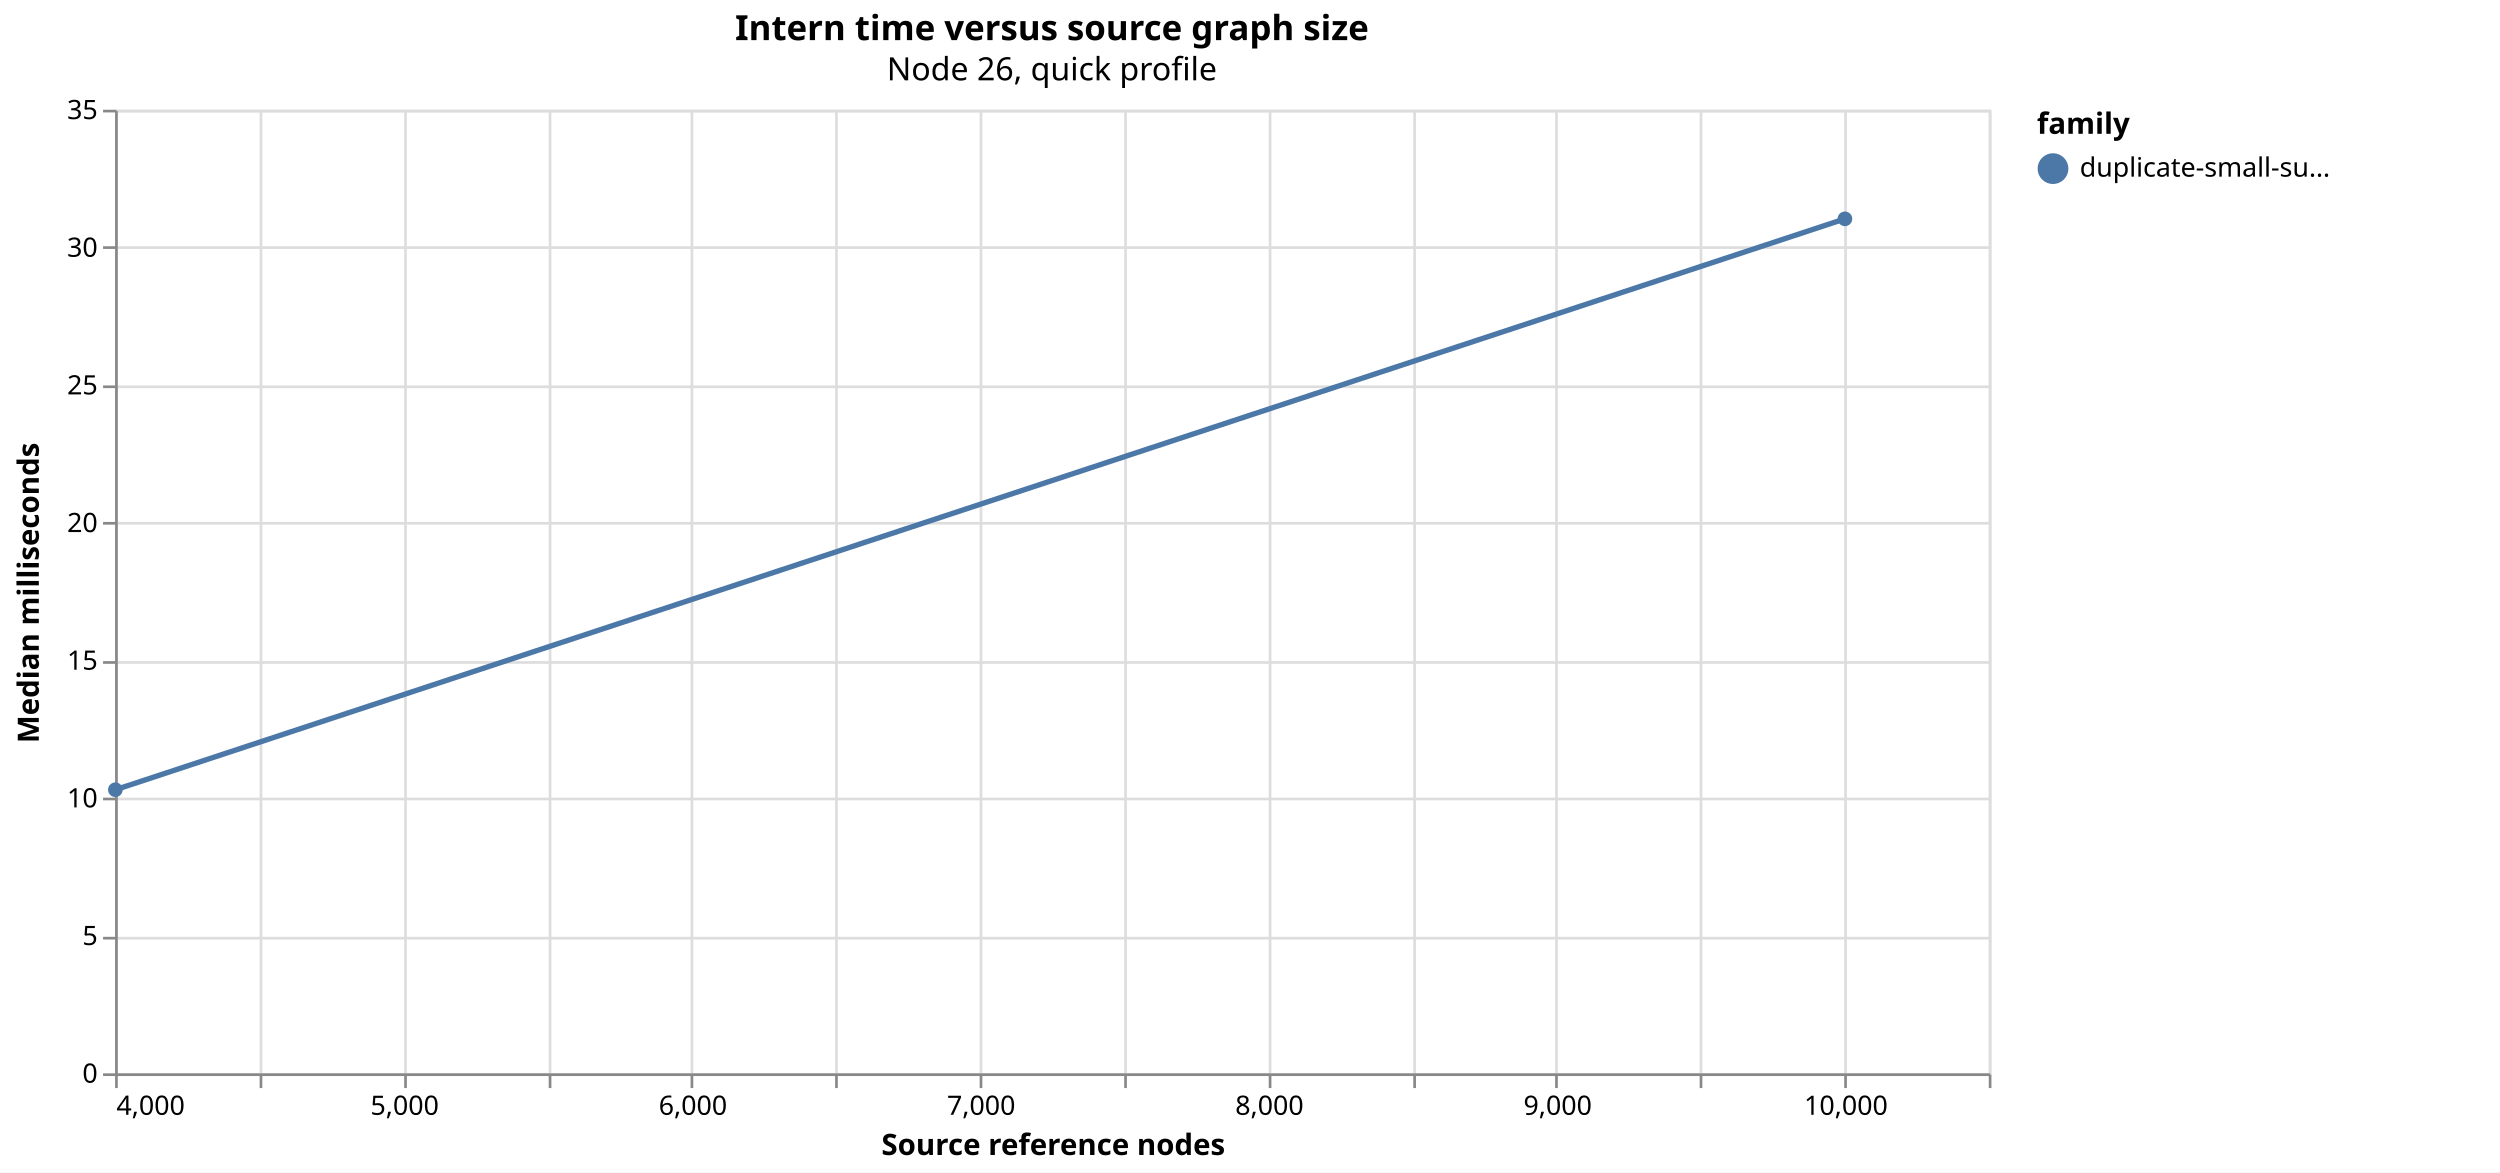
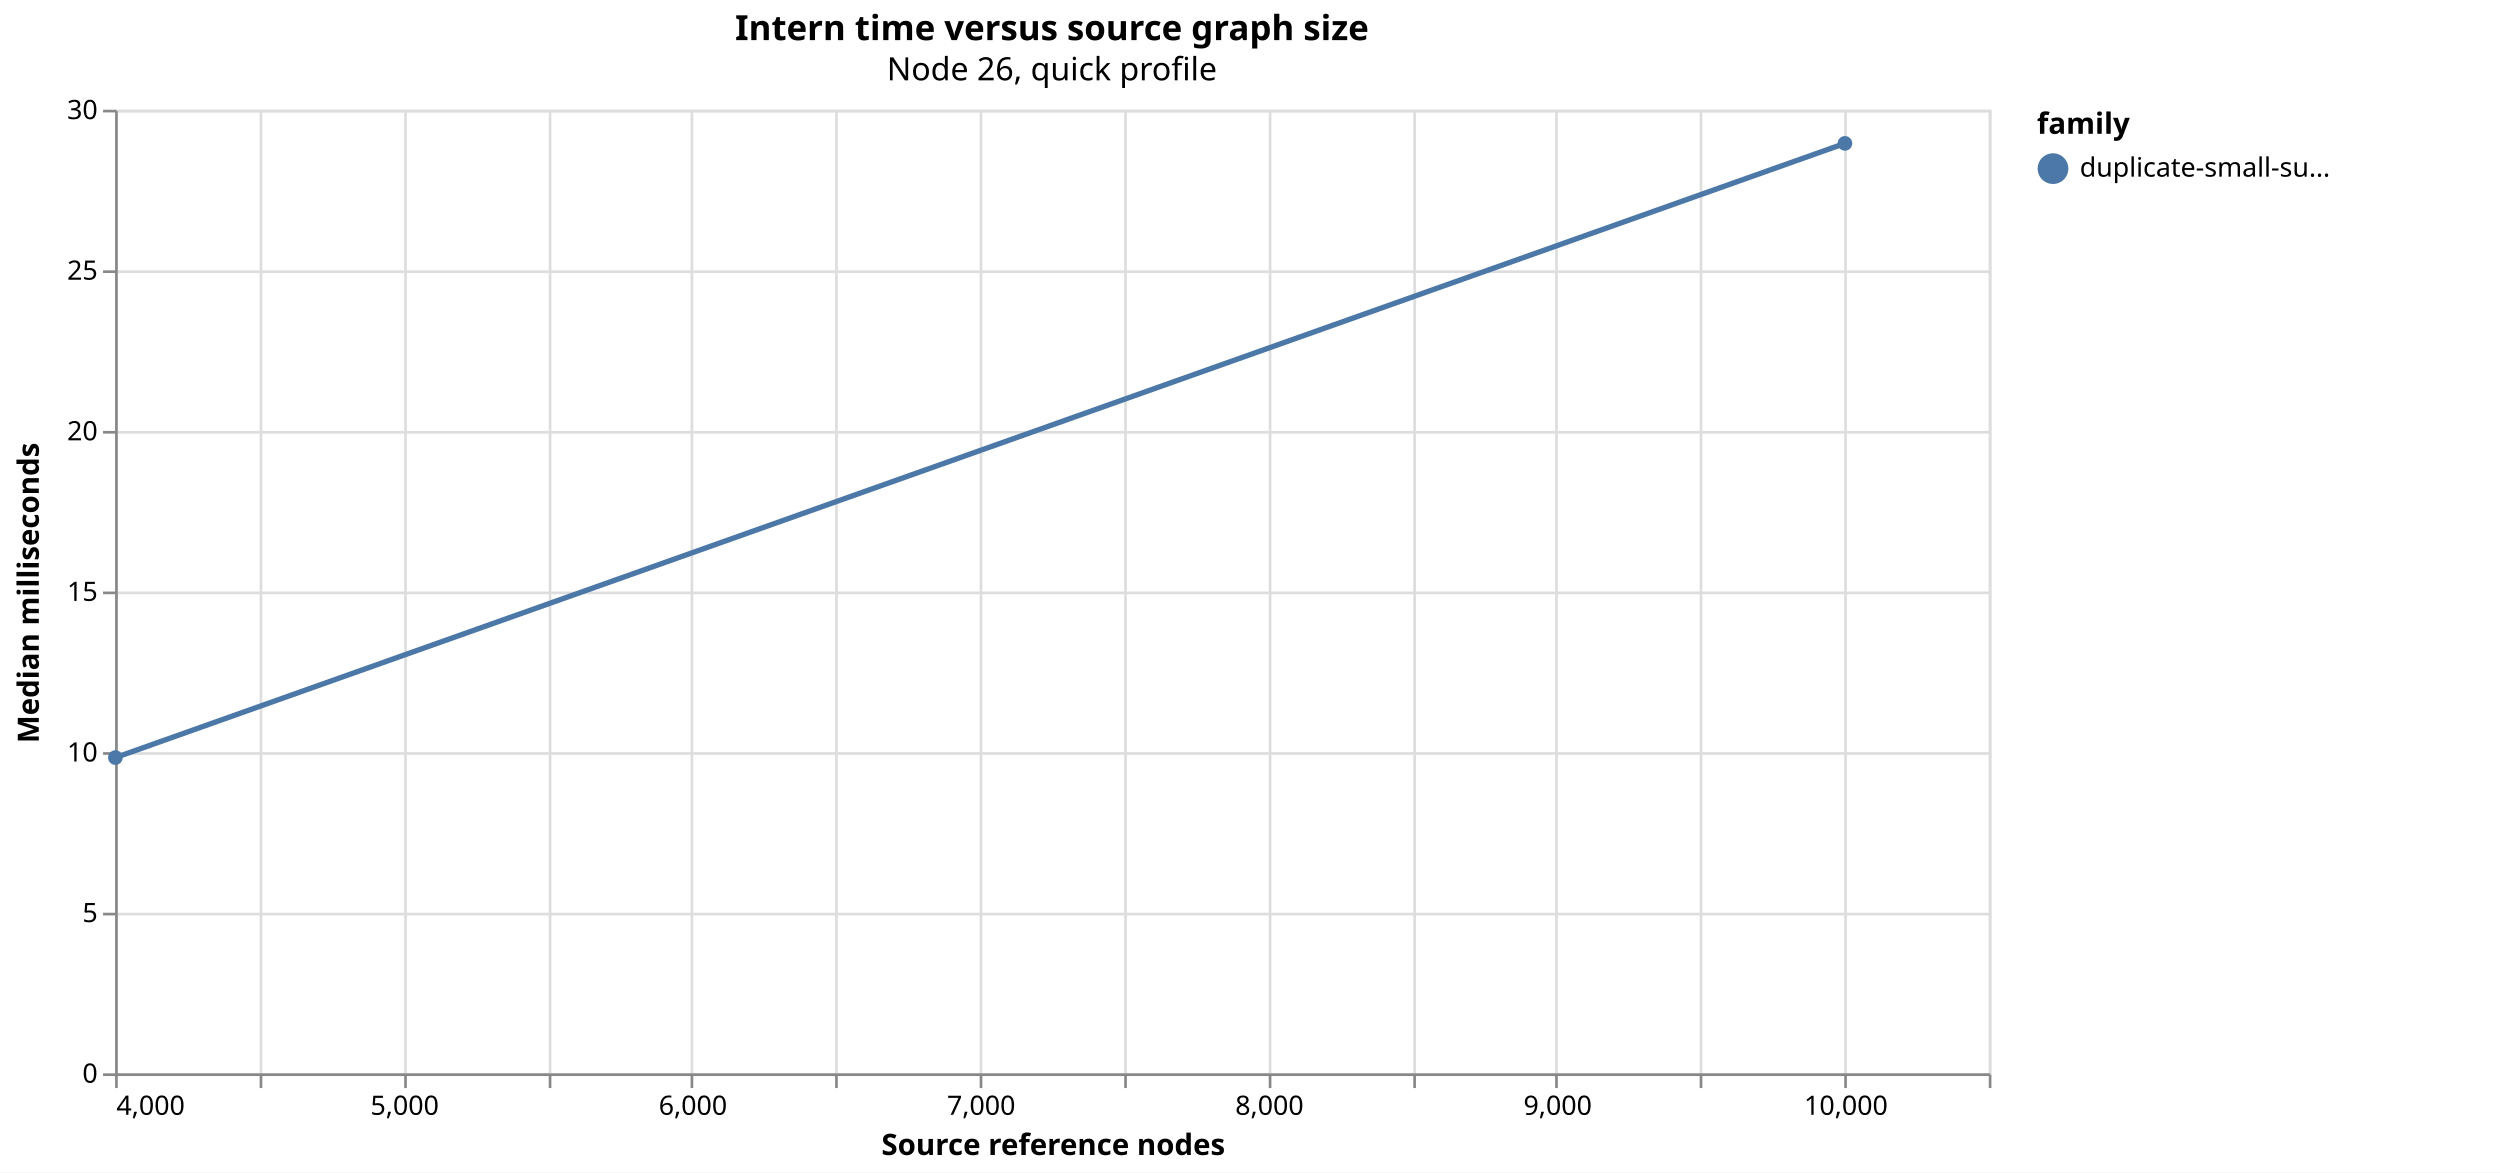
<svg xmlns="http://www.w3.org/2000/svg" version="1.1" class="marks" width="934" height="438" viewBox="0 0 934 438">
  <rect width="934" height="438" fill="white" />
  <g fill="none" stroke-miterlimit="4" transform="translate(43,41)">
    <g class="mark-group role-frame root" role="graphics-object" aria-roledescription="group mark container">
      <g transform="translate(0,0)">
        <path class="background" aria-hidden="true" d="M0.5,0.5h700v360h-700Z" stroke="#ddd" />
        <g>
          <g class="mark-group role-axis" aria-hidden="true">
            <g transform="translate(0.5,360.5)">
              <path class="background" aria-hidden="true" d="M0,0h0v0h0Z" pointer-events="none" />
              <g>
                <g class="mark-rule role-axis-grid" pointer-events="none">
                  <line transform="translate(0,-360)" x2="0" y2="360" stroke="#ddd" stroke-width="1" opacity="1" />
                  <line transform="translate(54,-360)" x2="0" y2="360" stroke="#ddd" stroke-width="1" opacity="1" />
                  <line transform="translate(108,-360)" x2="0" y2="360" stroke="#ddd" stroke-width="1" opacity="1" />
                  <line transform="translate(162,-360)" x2="0" y2="360" stroke="#ddd" stroke-width="1" opacity="1" />
                  <line transform="translate(215,-360)" x2="0" y2="360" stroke="#ddd" stroke-width="1" opacity="1" />
                  <line transform="translate(269,-360)" x2="0" y2="360" stroke="#ddd" stroke-width="1" opacity="1" />
                  <line transform="translate(323,-360)" x2="0" y2="360" stroke="#ddd" stroke-width="1" opacity="1" />
                  <line transform="translate(377,-360)" x2="0" y2="360" stroke="#ddd" stroke-width="1" opacity="1" />
                  <line transform="translate(431,-360)" x2="0" y2="360" stroke="#ddd" stroke-width="1" opacity="1" />
                  <line transform="translate(485,-360)" x2="0" y2="360" stroke="#ddd" stroke-width="1" opacity="1" />
                  <line transform="translate(538,-360)" x2="0" y2="360" stroke="#ddd" stroke-width="1" opacity="1" />
                  <line transform="translate(592,-360)" x2="0" y2="360" stroke="#ddd" stroke-width="1" opacity="1" />
                  <line transform="translate(646,-360)" x2="0" y2="360" stroke="#ddd" stroke-width="1" opacity="1" />
                  <line transform="translate(700,-360)" x2="0" y2="360" stroke="#ddd" stroke-width="1" opacity="1" />
                </g>
              </g>
              <path class="foreground" aria-hidden="true" d="" pointer-events="none" display="none" />
            </g>
          </g>
          <g class="mark-group role-axis" aria-hidden="true">
            <g transform="translate(0.5,0.5)">
              <path class="background" aria-hidden="true" d="M0,0h0v0h0Z" pointer-events="none" />
              <g>
                <g class="mark-rule role-axis-grid" pointer-events="none">
                  <line transform="translate(0,360)" x2="700" y2="0" stroke="#ddd" stroke-width="1" opacity="1" />
-                   <line transform="translate(0,309)" x2="700" y2="0" stroke="#ddd" stroke-width="1" opacity="1" />
-                   <line transform="translate(0,257)" x2="700" y2="0" stroke="#ddd" stroke-width="1" opacity="1" />
-                   <line transform="translate(0,206)" x2="700" y2="0" stroke="#ddd" stroke-width="1" opacity="1" />
-                   <line transform="translate(0,154)" x2="700" y2="0" stroke="#ddd" stroke-width="1" opacity="1" />
-                   <line transform="translate(0,103)" x2="700" y2="0" stroke="#ddd" stroke-width="1" opacity="1" />
-                   <line transform="translate(0,51)" x2="700" y2="0" stroke="#ddd" stroke-width="1" opacity="1" />
+                   <line transform="translate(0,300)" x2="700" y2="0" stroke="#ddd" stroke-width="1" opacity="1" />
+                   <line transform="translate(0,240)" x2="700" y2="0" stroke="#ddd" stroke-width="1" opacity="1" />
+                   <line transform="translate(0,180)" x2="700" y2="0" stroke="#ddd" stroke-width="1" opacity="1" />
+                   <line transform="translate(0,120)" x2="700" y2="0" stroke="#ddd" stroke-width="1" opacity="1" />
+                   <line transform="translate(0,60)" x2="700" y2="0" stroke="#ddd" stroke-width="1" opacity="1" />
                  <line transform="translate(0,0)" x2="700" y2="0" stroke="#ddd" stroke-width="1" opacity="1" />
                </g>
              </g>
              <path class="foreground" aria-hidden="true" d="" pointer-events="none" display="none" />
            </g>
          </g>
          <g class="mark-group role-axis" role="graphics-symbol" aria-roledescription="axis" aria-label="X-axis titled 'Source reference nodes' for a linear scale with values from 4,000 to 10,500">
            <g transform="translate(0.5,360.5)">
              <path class="background" aria-hidden="true" d="M0,0h0v0h0Z" pointer-events="none" />
              <g>
                <g class="mark-rule role-axis-tick" pointer-events="none">
                  <line transform="translate(0,0)" x2="0" y2="5" stroke="#888" stroke-width="1" opacity="1" />
                  <line transform="translate(54,0)" x2="0" y2="5" stroke="#888" stroke-width="1" opacity="1" />
                  <line transform="translate(108,0)" x2="0" y2="5" stroke="#888" stroke-width="1" opacity="1" />
                  <line transform="translate(162,0)" x2="0" y2="5" stroke="#888" stroke-width="1" opacity="1" />
                  <line transform="translate(215,0)" x2="0" y2="5" stroke="#888" stroke-width="1" opacity="1" />
                  <line transform="translate(269,0)" x2="0" y2="5" stroke="#888" stroke-width="1" opacity="1" />
                  <line transform="translate(323,0)" x2="0" y2="5" stroke="#888" stroke-width="1" opacity="1" />
                  <line transform="translate(377,0)" x2="0" y2="5" stroke="#888" stroke-width="1" opacity="1" />
                  <line transform="translate(431,0)" x2="0" y2="5" stroke="#888" stroke-width="1" opacity="1" />
                  <line transform="translate(485,0)" x2="0" y2="5" stroke="#888" stroke-width="1" opacity="1" />
                  <line transform="translate(538,0)" x2="0" y2="5" stroke="#888" stroke-width="1" opacity="1" />
                  <line transform="translate(592,0)" x2="0" y2="5" stroke="#888" stroke-width="1" opacity="1" />
                  <line transform="translate(646,0)" x2="0" y2="5" stroke="#888" stroke-width="1" opacity="1" />
                  <line transform="translate(700,0)" x2="0" y2="5" stroke="#888" stroke-width="1" opacity="1" />
                </g>
                <g class="mark-text role-axis-label" pointer-events="none">
                  <text text-anchor="start" transform="translate(0,15)" font-family="sans-serif" font-size="10px" fill="#000" opacity="1">4,000</text>
                  <text text-anchor="middle" transform="translate(53.84615,15)" font-family="sans-serif" font-size="10px" fill="#000" opacity="0">4,500</text>
                  <text text-anchor="middle" transform="translate(107.6923,15)" font-family="sans-serif" font-size="10px" fill="#000" opacity="1">5,000</text>
                  <text text-anchor="middle" transform="translate(161.5385,15)" font-family="sans-serif" font-size="10px" fill="#000" opacity="0">5,500</text>
                  <text text-anchor="middle" transform="translate(215.3846,15)" font-family="sans-serif" font-size="10px" fill="#000" opacity="1">6,000</text>
                  <text text-anchor="middle" transform="translate(269.2308,15)" font-family="sans-serif" font-size="10px" fill="#000" opacity="0">6,500</text>
                  <text text-anchor="middle" transform="translate(323.0769,15)" font-family="sans-serif" font-size="10px" fill="#000" opacity="1">7,000</text>
                  <text text-anchor="middle" transform="translate(376.9231,15)" font-family="sans-serif" font-size="10px" fill="#000" opacity="0">7,500</text>
                  <text text-anchor="middle" transform="translate(430.7692,15)" font-family="sans-serif" font-size="10px" fill="#000" opacity="1">8,000</text>
                  <text text-anchor="middle" transform="translate(484.6154,15)" font-family="sans-serif" font-size="10px" fill="#000" opacity="0">8,500</text>
                  <text text-anchor="middle" transform="translate(538.4615,15)" font-family="sans-serif" font-size="10px" fill="#000" opacity="1">9,000</text>
                  <text text-anchor="middle" transform="translate(592.3077,15)" font-family="sans-serif" font-size="10px" fill="#000" opacity="0">9,500</text>
                  <text text-anchor="middle" transform="translate(646.1538,15)" font-family="sans-serif" font-size="10px" fill="#000" opacity="1">10,000</text>
                  <text text-anchor="end" transform="translate(700,15)" font-family="sans-serif" font-size="10px" fill="#000" opacity="0">10,500</text>
                </g>
                <g class="mark-rule role-axis-domain" pointer-events="none">
                  <line transform="translate(0,0)" x2="700" y2="0" stroke="#888" stroke-width="1" opacity="1" />
                </g>
                <g class="mark-text role-axis-title" pointer-events="none">
                  <text text-anchor="middle" transform="translate(350,30)" font-family="sans-serif" font-size="11px" font-weight="bold" fill="#000" opacity="1">Source reference nodes</text>
                </g>
              </g>
              <path class="foreground" aria-hidden="true" d="" pointer-events="none" display="none" />
            </g>
          </g>
-           <g class="mark-group role-axis" role="graphics-symbol" aria-roledescription="axis" aria-label="Y-axis titled 'Median milliseconds' for a linear scale with values from 0 to 35">
+           <g class="mark-group role-axis" role="graphics-symbol" aria-roledescription="axis" aria-label="Y-axis titled 'Median milliseconds' for a linear scale with values from 0 to 30">
            <g transform="translate(0.5,0.5)">
              <path class="background" aria-hidden="true" d="M0,0h0v0h0Z" pointer-events="none" />
              <g>
                <g class="mark-rule role-axis-tick" pointer-events="none">
                  <line transform="translate(0,360)" x2="-5" y2="0" stroke="#888" stroke-width="1" opacity="1" />
-                   <line transform="translate(0,309)" x2="-5" y2="0" stroke="#888" stroke-width="1" opacity="1" />
-                   <line transform="translate(0,257)" x2="-5" y2="0" stroke="#888" stroke-width="1" opacity="1" />
-                   <line transform="translate(0,206)" x2="-5" y2="0" stroke="#888" stroke-width="1" opacity="1" />
-                   <line transform="translate(0,154)" x2="-5" y2="0" stroke="#888" stroke-width="1" opacity="1" />
-                   <line transform="translate(0,103)" x2="-5" y2="0" stroke="#888" stroke-width="1" opacity="1" />
-                   <line transform="translate(0,51)" x2="-5" y2="0" stroke="#888" stroke-width="1" opacity="1" />
+                   <line transform="translate(0,300)" x2="-5" y2="0" stroke="#888" stroke-width="1" opacity="1" />
+                   <line transform="translate(0,240)" x2="-5" y2="0" stroke="#888" stroke-width="1" opacity="1" />
+                   <line transform="translate(0,180)" x2="-5" y2="0" stroke="#888" stroke-width="1" opacity="1" />
+                   <line transform="translate(0,120)" x2="-5" y2="0" stroke="#888" stroke-width="1" opacity="1" />
+                   <line transform="translate(0,60)" x2="-5" y2="0" stroke="#888" stroke-width="1" opacity="1" />
                  <line transform="translate(0,0)" x2="-5" y2="0" stroke="#888" stroke-width="1" opacity="1" />
                </g>
                <g class="mark-text role-axis-label" pointer-events="none">
                  <text text-anchor="end" transform="translate(-7,363)" font-family="sans-serif" font-size="10px" fill="#000" opacity="1">0</text>
-                   <text text-anchor="end" transform="translate(-7,311.5714)" font-family="sans-serif" font-size="10px" fill="#000" opacity="1">5</text>
-                   <text text-anchor="end" transform="translate(-7,260.1429)" font-family="sans-serif" font-size="10px" fill="#000" opacity="1">10</text>
-                   <text text-anchor="end" transform="translate(-7,208.7143)" font-family="sans-serif" font-size="10px" fill="#000" opacity="1">15</text>
-                   <text text-anchor="end" transform="translate(-7,157.2857)" font-family="sans-serif" font-size="10px" fill="#000" opacity="1">20</text>
-                   <text text-anchor="end" transform="translate(-7,105.8571)" font-family="sans-serif" font-size="10px" fill="#000" opacity="1">25</text>
-                   <text text-anchor="end" transform="translate(-7,54.42857)" font-family="sans-serif" font-size="10px" fill="#000" opacity="1">30</text>
-                   <text text-anchor="end" transform="translate(-7,3)" font-family="sans-serif" font-size="10px" fill="#000" opacity="1">35</text>
+                   <text text-anchor="end" transform="translate(-7,303)" font-family="sans-serif" font-size="10px" fill="#000" opacity="1">5</text>
+                   <text text-anchor="end" transform="translate(-7,243)" font-family="sans-serif" font-size="10px" fill="#000" opacity="1">10</text>
+                   <text text-anchor="end" transform="translate(-7,183)" font-family="sans-serif" font-size="10px" fill="#000" opacity="1">15</text>
+                   <text text-anchor="end" transform="translate(-7,123)" font-family="sans-serif" font-size="10px" fill="#000" opacity="1">20</text>
+                   <text text-anchor="end" transform="translate(-7,63)" font-family="sans-serif" font-size="10px" fill="#000" opacity="1">25</text>
+                   <text text-anchor="end" transform="translate(-7,3)" font-family="sans-serif" font-size="10px" fill="#000" opacity="1">30</text>
                </g>
                <g class="mark-rule role-axis-domain" pointer-events="none">
                  <line transform="translate(0,360)" x2="0" y2="-360" stroke="#888" stroke-width="1" opacity="1" />
                </g>
                <g class="mark-text role-axis-title" pointer-events="none">
                  <text text-anchor="middle" transform="translate(-27,180) rotate(-90) translate(0,-2)" font-family="sans-serif" font-size="11px" font-weight="bold" fill="#000" opacity="1">Median milliseconds</text>
                </g>
              </g>
              <path class="foreground" aria-hidden="true" d="" pointer-events="none" display="none" />
            </g>
          </g>
          <g class="mark-group role-scope layer_0_pathgroup" role="graphics-object" aria-roledescription="group mark container">
            <g transform="translate(0,0)">
              <path class="background" aria-hidden="true" d="M0,0h700v360h-700Z" />
              <g>
                <g class="mark-line role-mark layer_0_marks" role="graphics-object" aria-roledescription="line mark container">
-                   <path aria-label="Source reference nodes: 4001; Median milliseconds: 10.301649; family: duplicate-small-subtrees" role="graphics-symbol" aria-roledescription="line mark" d="M0.108,254.04L646.262,40.757" stroke="#4c78a8" stroke-width="2" />
+                   <path aria-label="Source reference nodes: 4001; Median milliseconds: 9.831016; family: duplicate-small-subtrees" role="graphics-symbol" aria-roledescription="line mark" d="M0.108,242.028L646.262,12.568" stroke="#4c78a8" stroke-width="2" />
                </g>
              </g>
              <path class="foreground" aria-hidden="true" d="" display="none" />
            </g>
          </g>
          <g class="mark-symbol role-mark layer_1_marks" role="graphics-object" aria-roledescription="symbol mark container">
-             <path aria-label="Source reference nodes: 4001; Median milliseconds: 10.301649; family: duplicate-small-subtrees" role="graphics-symbol" aria-roledescription="point" transform="translate(0.1076923,254.0402)" d="M2.739,0A2.739,2.739,0,1,1,-2.739,0A2.739,2.739,0,1,1,2.739,0" fill="#4c78a8" stroke-width="2" opacity="1" />
-             <path aria-label="Source reference nodes: 10001; Median milliseconds: 31.037535; family: duplicate-small-subtrees" role="graphics-symbol" aria-roledescription="point" transform="translate(646.2615,40.75678)" d="M2.739,0A2.739,2.739,0,1,1,-2.739,0A2.739,2.739,0,1,1,2.739,0" fill="#4c78a8" stroke-width="2" opacity="1" />
+             <path aria-label="Source reference nodes: 4001; Median milliseconds: 9.831016; family: duplicate-small-subtrees" role="graphics-symbol" aria-roledescription="point" transform="translate(0.1076923,242.0278)" d="M2.739,0A2.739,2.739,0,1,1,-2.739,0A2.739,2.739,0,1,1,2.739,0" fill="#4c78a8" stroke-width="2" opacity="1" />
+             <path aria-label="Source reference nodes: 10001; Median milliseconds: 28.952693; family: duplicate-small-subtrees" role="graphics-symbol" aria-roledescription="point" transform="translate(646.2615,12.56768)" d="M2.739,0A2.739,2.739,0,1,1,-2.739,0A2.739,2.739,0,1,1,2.739,0" fill="#4c78a8" stroke-width="2" opacity="1" />
          </g>
          <g class="mark-group role-legend" role="graphics-symbol" aria-roledescription="legend" aria-label="Symbol legend titled 'family' for fill color and stroke color with 1 value: duplicate-small-subtrees">
            <g transform="translate(718,0)">
              <path class="background" aria-hidden="true" d="M0,0h168v30h-168Z" pointer-events="none" />
              <g>
                <g class="mark-group role-legend-entry">
                  <g transform="translate(0,16)">
                    <path class="background" aria-hidden="true" d="M0,0h0v0h0Z" pointer-events="none" />
                    <g>
                      <g class="mark-group role-scope" role="graphics-object" aria-roledescription="group mark container">
                        <g transform="translate(0,0)">
                          <path class="background" aria-hidden="true" d="M0,0h168v14h-168Z" pointer-events="none" opacity="1" />
                          <g>
                            <g class="mark-symbol role-legend-symbol" pointer-events="none">
                              <path transform="translate(6,6)" d="M5,0A5,5,0,1,1,-5,0A5,5,0,1,1,5,0" fill="#4c78a8" stroke="#4c78a8" stroke-width="1.5" opacity="1" />
                            </g>
                            <g class="mark-text role-legend-label" pointer-events="none">
                              <text text-anchor="start" transform="translate(16,9)" font-family="sans-serif" font-size="10px" fill="#000" opacity="1">duplicate-small-su…</text>
                            </g>
                          </g>
                          <path class="foreground" aria-hidden="true" d="" pointer-events="none" display="none" />
                        </g>
                      </g>
                    </g>
                    <path class="foreground" aria-hidden="true" d="" pointer-events="none" display="none" />
                  </g>
                </g>
                <g class="mark-text role-legend-title" pointer-events="none">
                  <text text-anchor="start" transform="translate(0,9)" font-family="sans-serif" font-size="11px" font-weight="bold" fill="#000" opacity="1">family</text>
                </g>
              </g>
              <path class="foreground" aria-hidden="true" d="" pointer-events="none" display="none" />
            </g>
          </g>
          <g class="mark-group role-title">
            <g transform="translate(350,-36)">
              <path class="background" aria-hidden="true" d="M0,0h0v0h0Z" pointer-events="none" />
              <g>
                <g class="mark-text role-title-text" role="graphics-symbol" aria-roledescription="title" aria-label="Title text 'Intern time versus source graph size'" pointer-events="none">
                  <text text-anchor="middle" transform="translate(0,10)" font-family="sans-serif" font-size="13px" font-weight="bold" fill="#000" opacity="1">Intern time versus source graph size</text>
                </g>
                <g class="mark-text role-title-subtitle" role="graphics-symbol" aria-roledescription="subtitle" aria-label="Subtitle text 'Node 26, quick profile'" pointer-events="none">
                  <text text-anchor="middle" transform="translate(0,25)" font-family="sans-serif" font-size="12px" fill="#000" opacity="1">Node 26, quick profile</text>
                </g>
              </g>
              <path class="foreground" aria-hidden="true" d="" pointer-events="none" display="none" />
            </g>
          </g>
        </g>
        <path class="foreground" aria-hidden="true" d="" display="none" />
      </g>
    </g>
  </g>
</svg>
